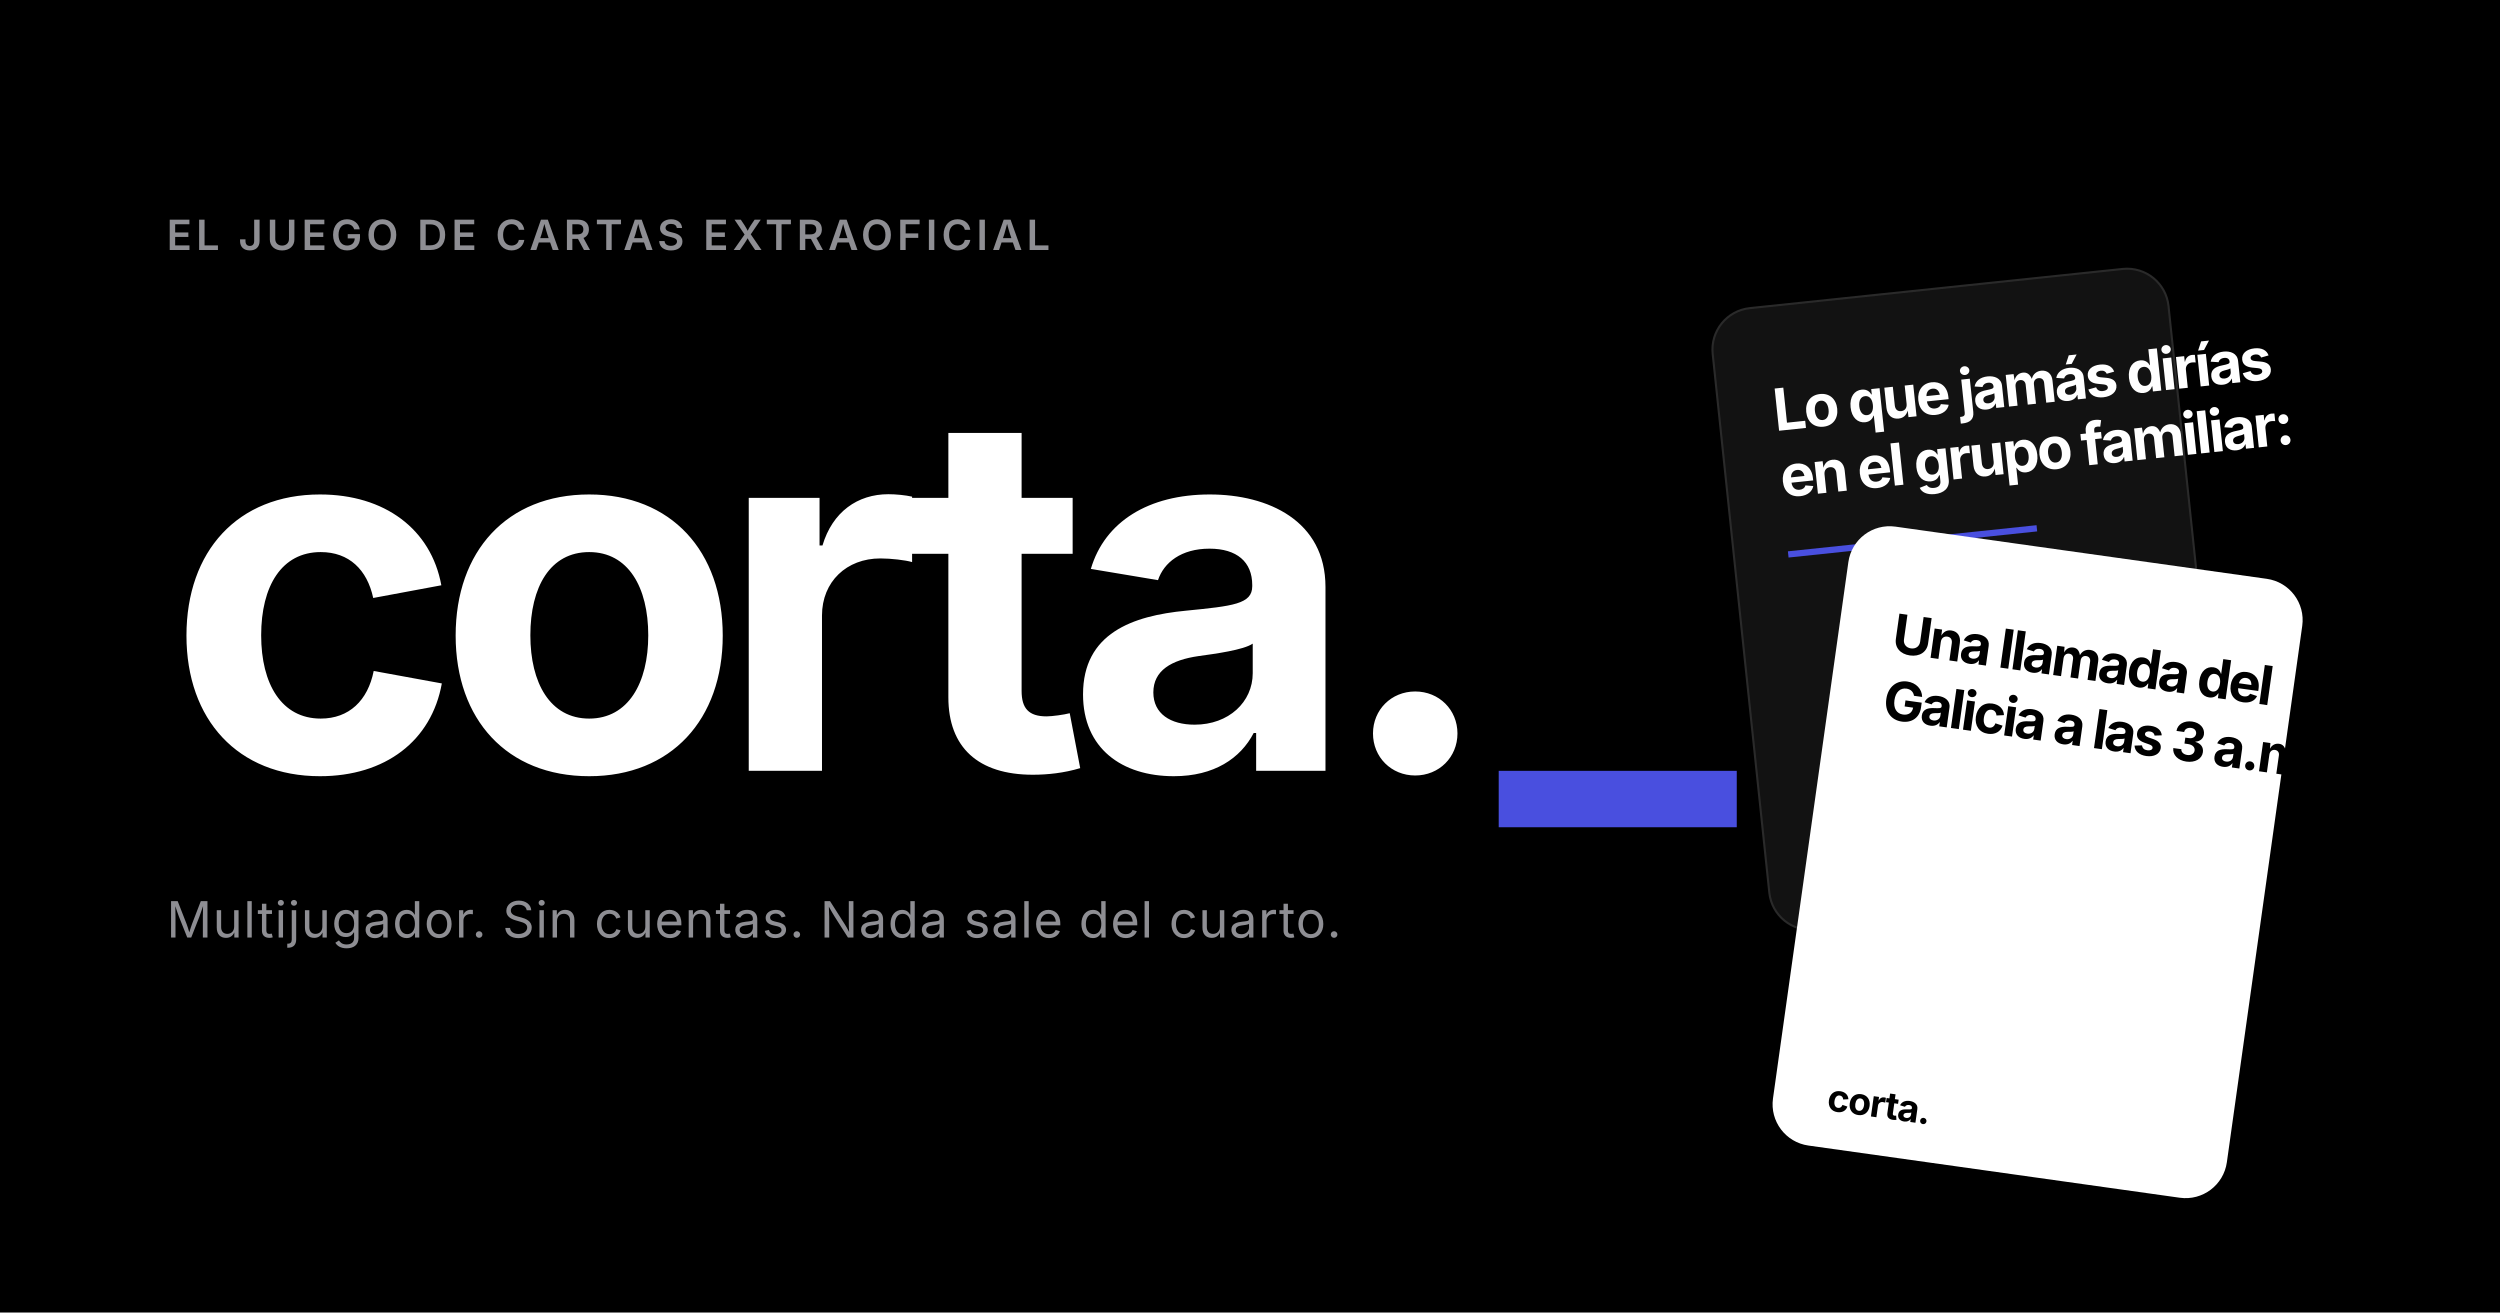
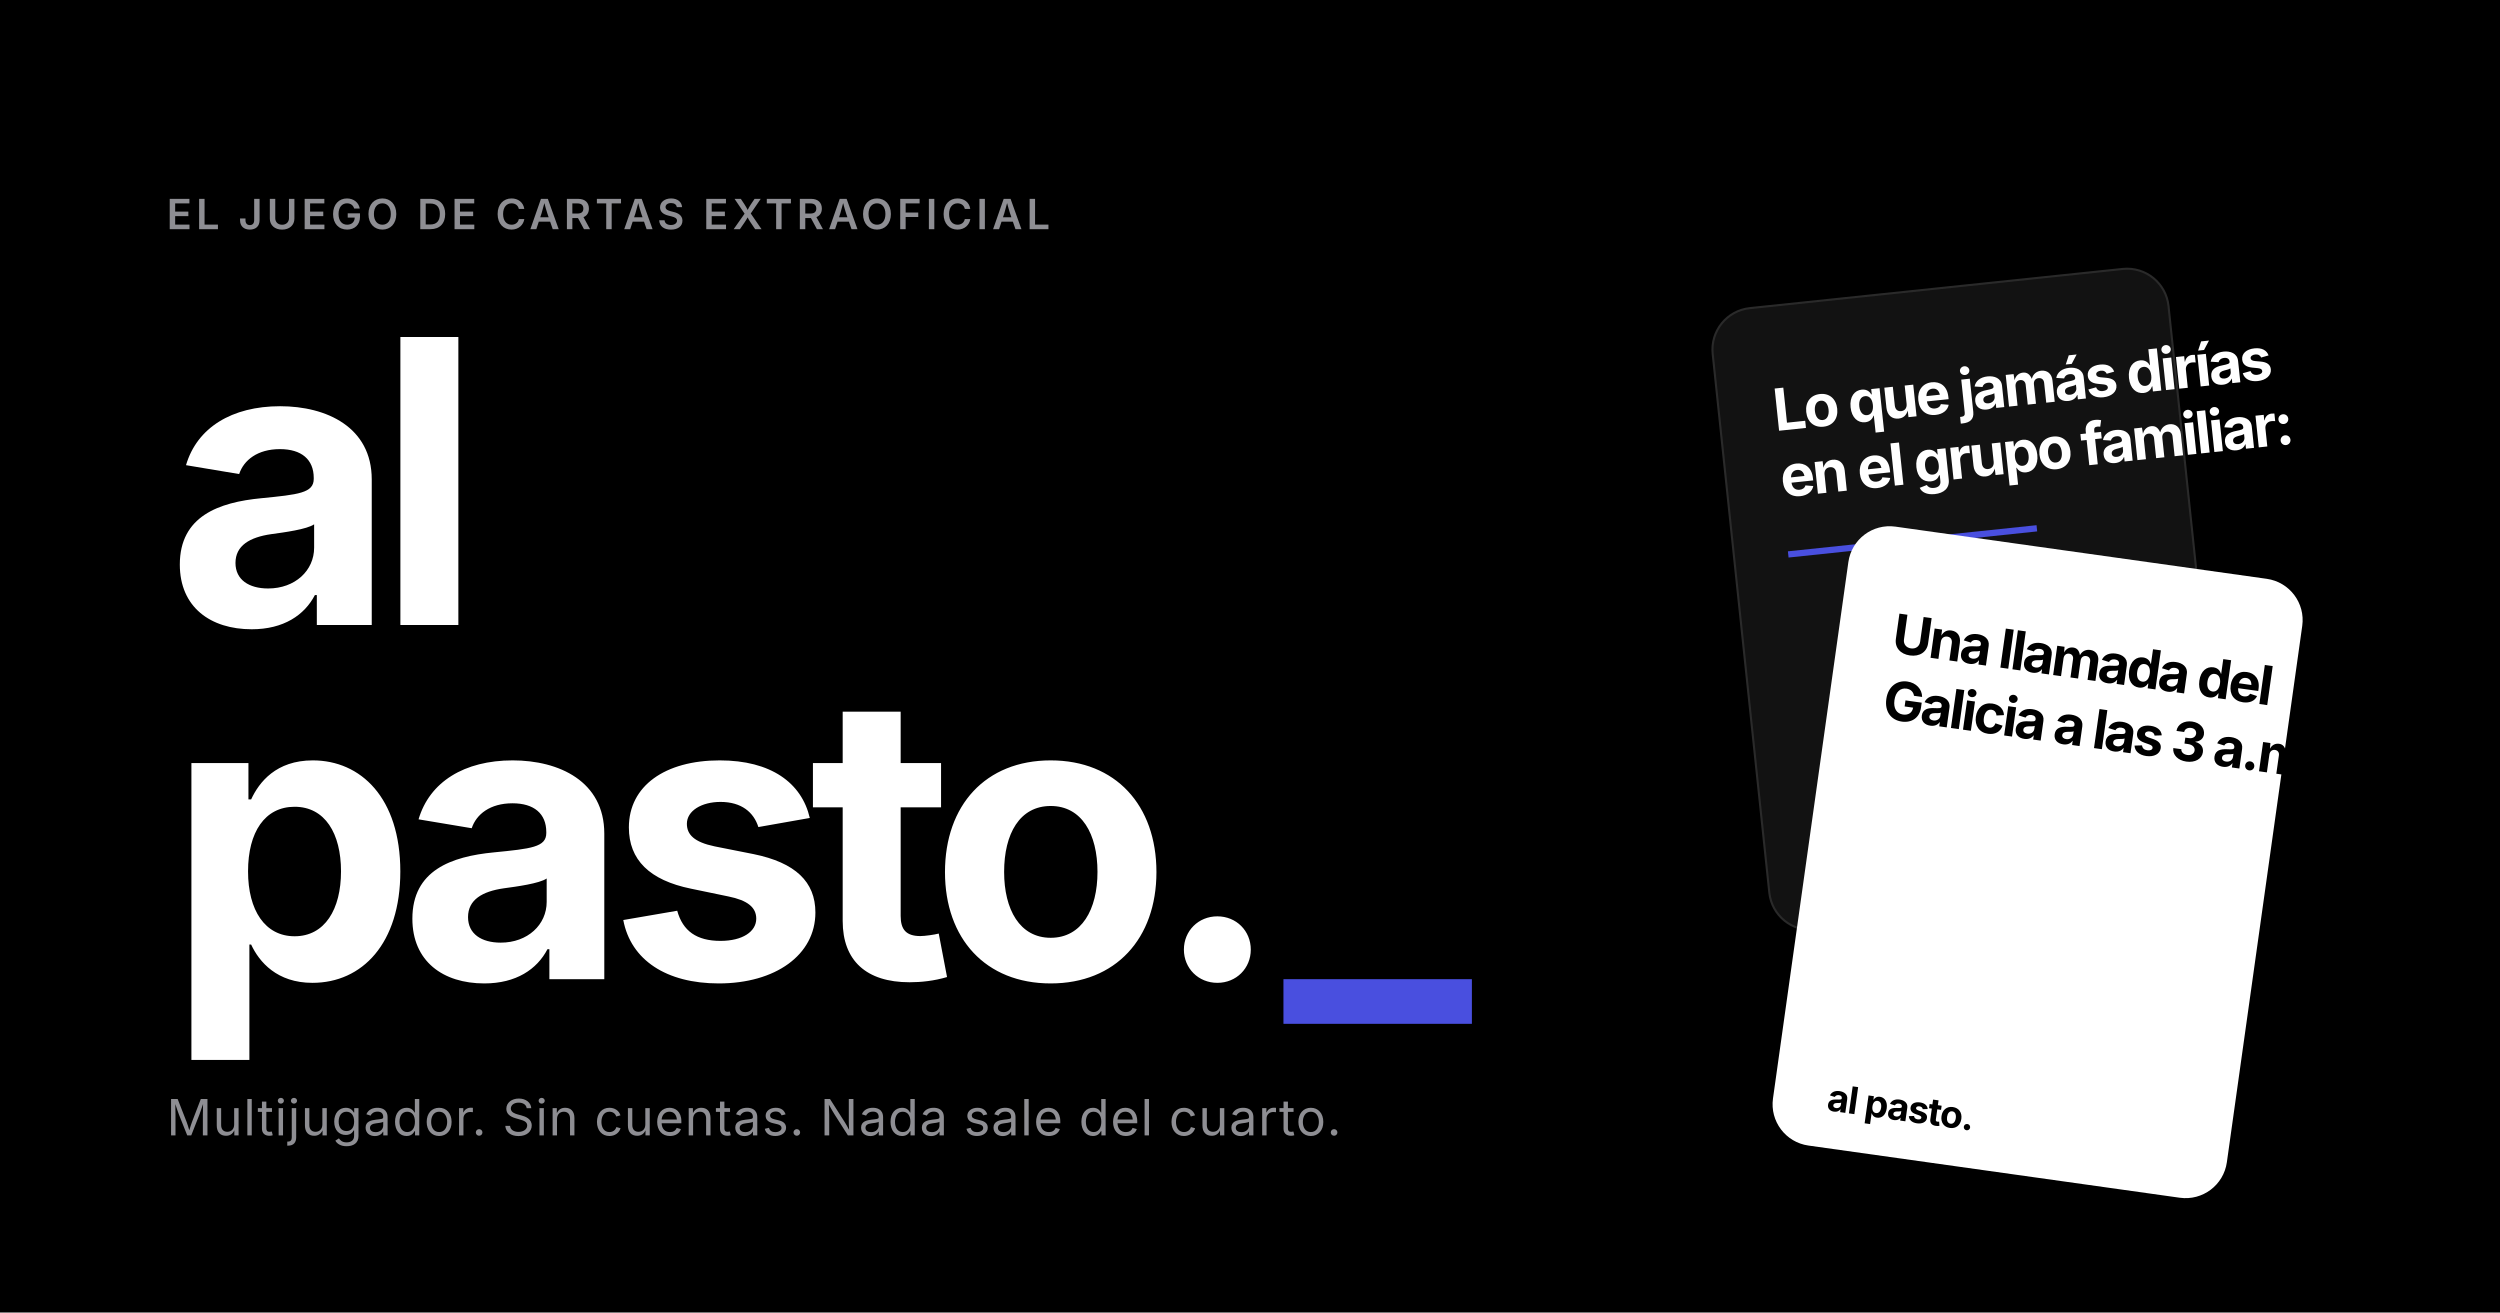
- <svg xmlns="http://www.w3.org/2000/svg" viewBox="0 0 1200 630" role="img" aria-label="Corta — el juego de cartas extraoficial">
+ <svg xmlns="http://www.w3.org/2000/svg" viewBox="0 0 1200 630" role="img" aria-label="Al pasto — el juego de cartas extraoficial">
  <rect width="1200" height="630" fill="#000000" />
-   <text x="80" y="120" font-family="Inter, system-ui, sans-serif" font-weight="600" font-size="20" letter-spacing="2" fill="#8E8E93">EL JUEGO DE CARTAS EXTRAOFICIAL</text>
-   <text x="80" y="370" font-family="Inter, system-ui, sans-serif" font-weight="700" font-size="240" letter-spacing="-12" fill="#ffffff">corta.<tspan fill="#494fdf">_</tspan>
+   <text x="80" y="110" font-family="Inter, system-ui, sans-serif" font-weight="600" font-size="20" letter-spacing="2" fill="#8E8E93">EL JUEGO DE CARTAS EXTRAOFICIAL</text>
+   <text x="80" y="300" font-family="Inter, system-ui, sans-serif" font-weight="700" font-size="190" letter-spacing="-10" fill="#ffffff">al</text>
+   <text x="80" y="470" font-family="Inter, system-ui, sans-serif" font-weight="700" font-size="190" letter-spacing="-10" fill="#ffffff">pasto.<tspan fill="#494fdf">_</tspan>
  </text>
-   <text x="80" y="450" font-family="Inter, system-ui, sans-serif" font-weight="400" font-size="24" letter-spacing="0.5" fill="#8E8E93">Multijugador. Sin cuentas. Nada sale del cuarto.</text>
+   <text x="80" y="545" font-family="Inter, system-ui, sans-serif" font-weight="400" font-size="24" letter-spacing="0.5" fill="#8E8E93">Multijugador. Sin cuentas. Nada sale del cuarto.</text>
  <g transform="translate(820,150) rotate(-6)">
    <rect width="220" height="300" rx="20" fill="#121212" stroke="#2A2A2A" stroke-width="1" />
    <text x="26" y="60" font-family="Inter, system-ui, sans-serif" font-weight="700" font-size="28" letter-spacing="-1.2" fill="#ffffff">
      Lo que jamás dirías
    </text>
    <text x="26" y="92" font-family="Inter, system-ui, sans-serif" font-weight="700" font-size="28" letter-spacing="-1.2" fill="#ffffff">
      en el grupo familiar:
    </text>
    <rect x="26" y="118" width="120" height="3" fill="#494fdf" />
-     <text x="26" y="282" font-family="Inter, system-ui, sans-serif" font-weight="700" font-size="18" letter-spacing="-0.5" fill="#ffffff">corta.</text>
+     <text x="26" y="282" font-family="Inter, system-ui, sans-serif" font-weight="700" font-size="18" letter-spacing="-0.5" fill="#ffffff">al pasto.</text>
  </g>
  <g transform="translate(890,250) rotate(8)">
    <rect width="220" height="300" rx="20" fill="#ffffff" />
    <text x="26" y="60" font-family="Inter, system-ui, sans-serif" font-weight="700" font-size="26" letter-spacing="-1.2" fill="#000000">
      Una llamada del
    </text>
    <text x="26" y="92" font-family="Inter, system-ui, sans-serif" font-weight="700" font-size="26" letter-spacing="-1.2" fill="#000000">
      Galicia a las 3 a.m.
    </text>
-     <text x="26" y="282" font-family="Inter, system-ui, sans-serif" font-weight="700" font-size="18" letter-spacing="-0.5" fill="#000000">corta.</text>
+     <text x="26" y="282" font-family="Inter, system-ui, sans-serif" font-weight="700" font-size="18" letter-spacing="-0.5" fill="#000000">al pasto.</text>
  </g>
</svg>
